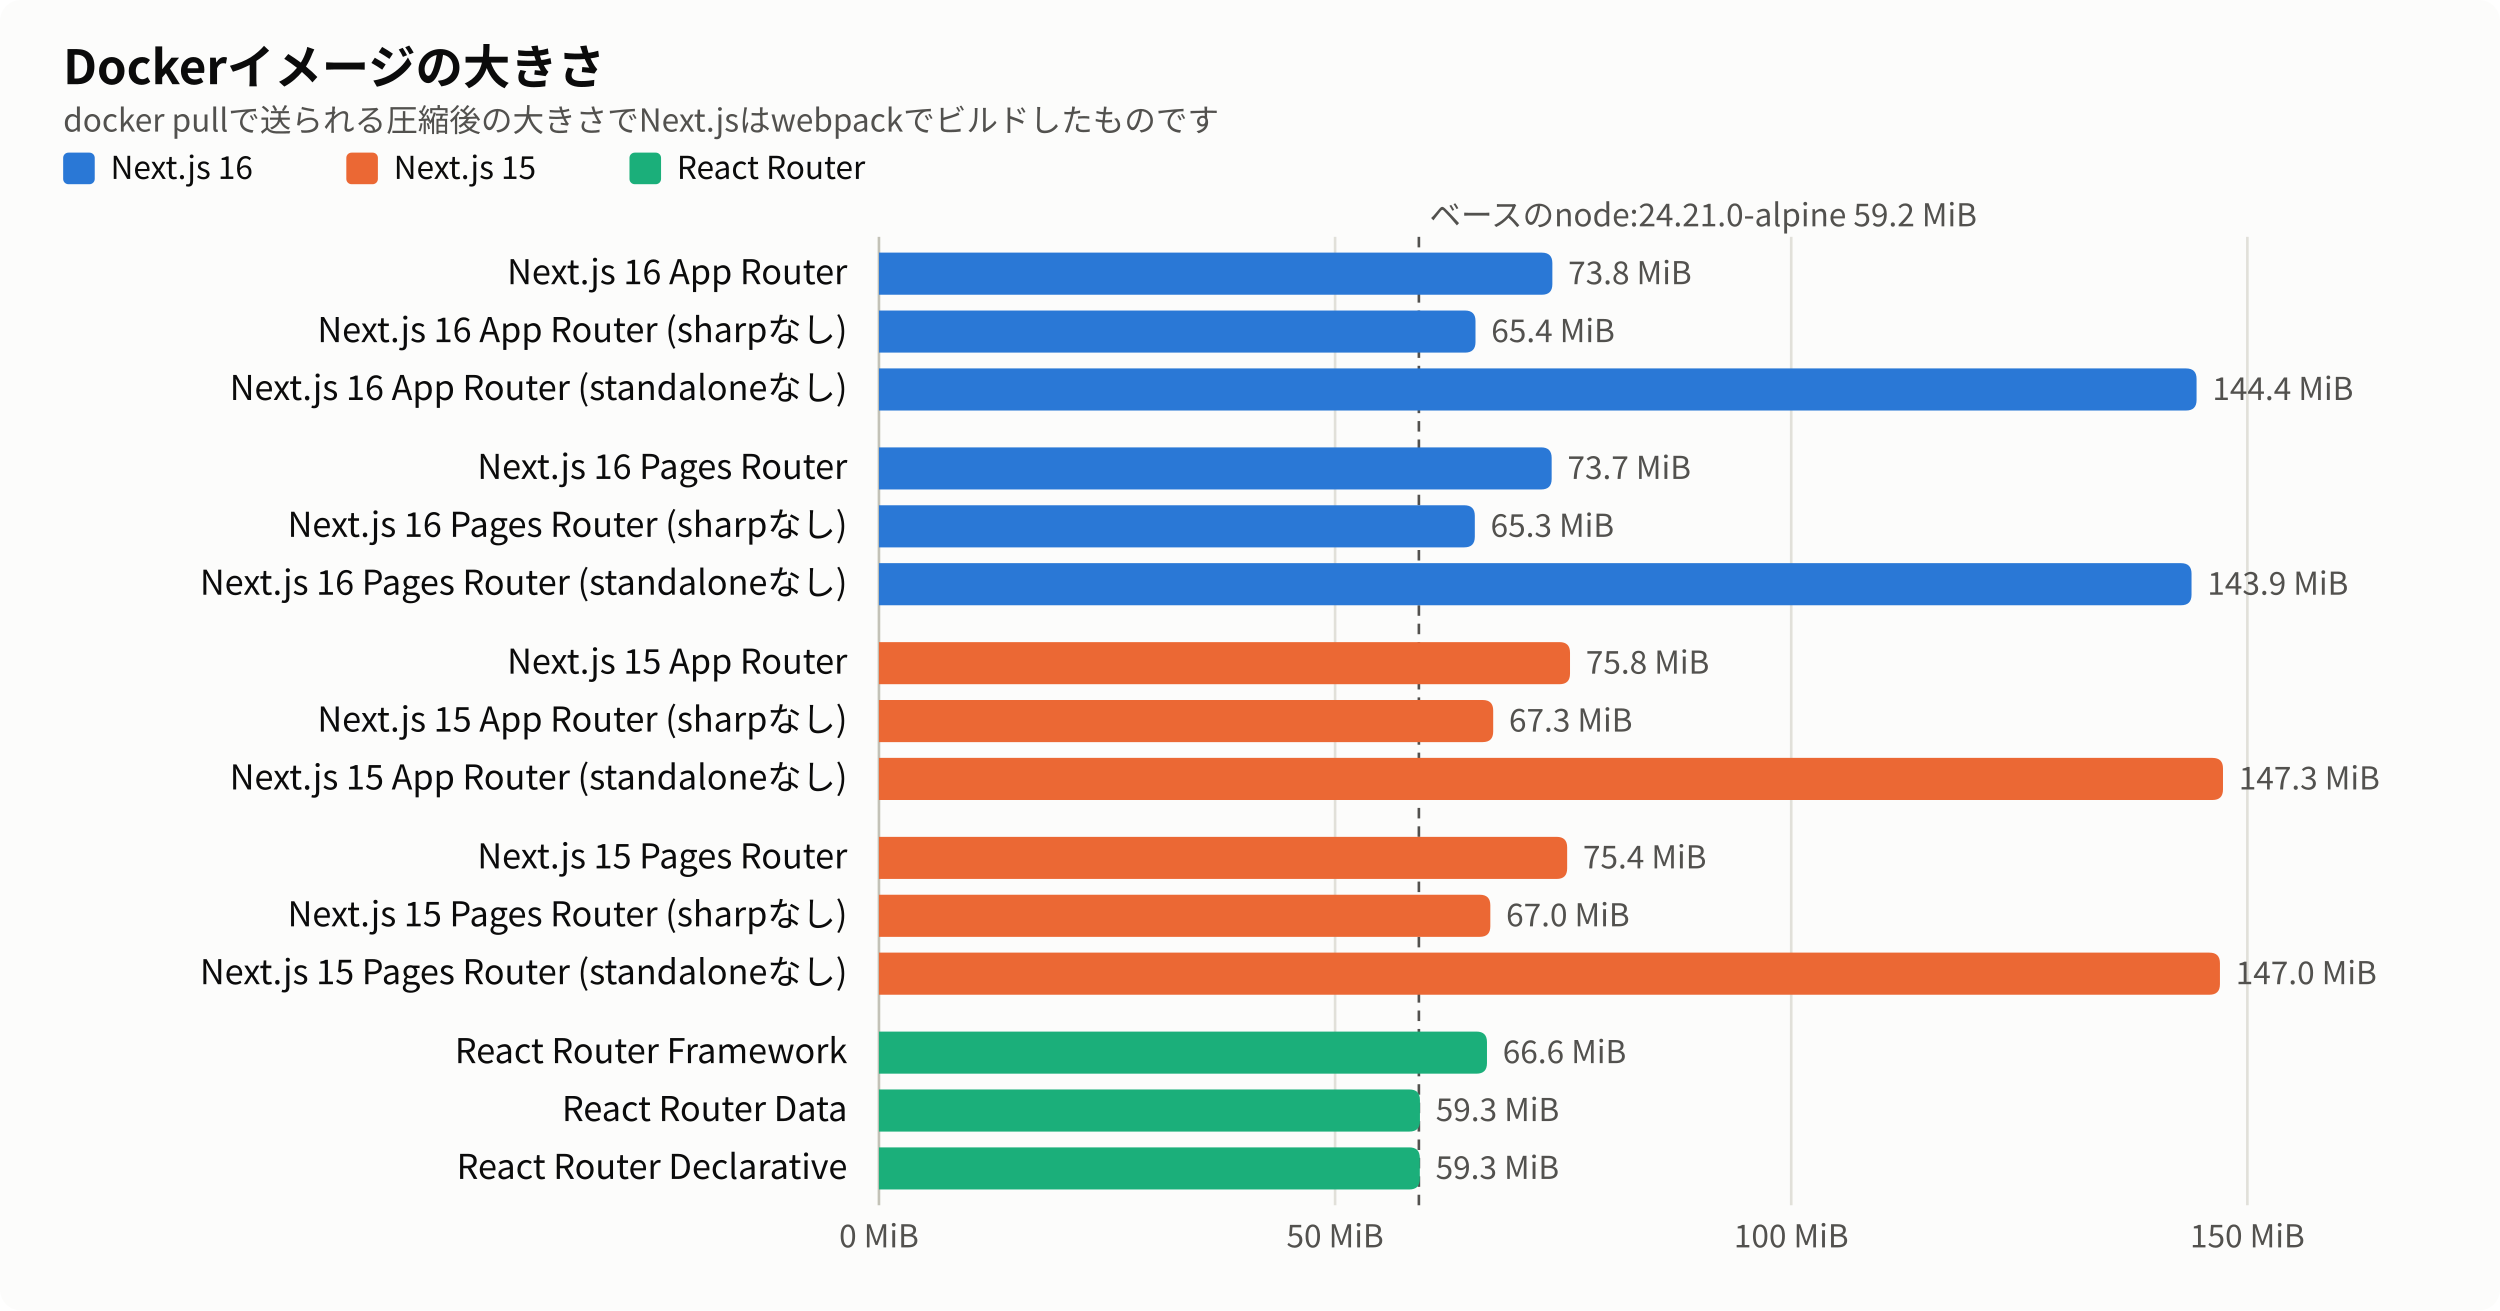
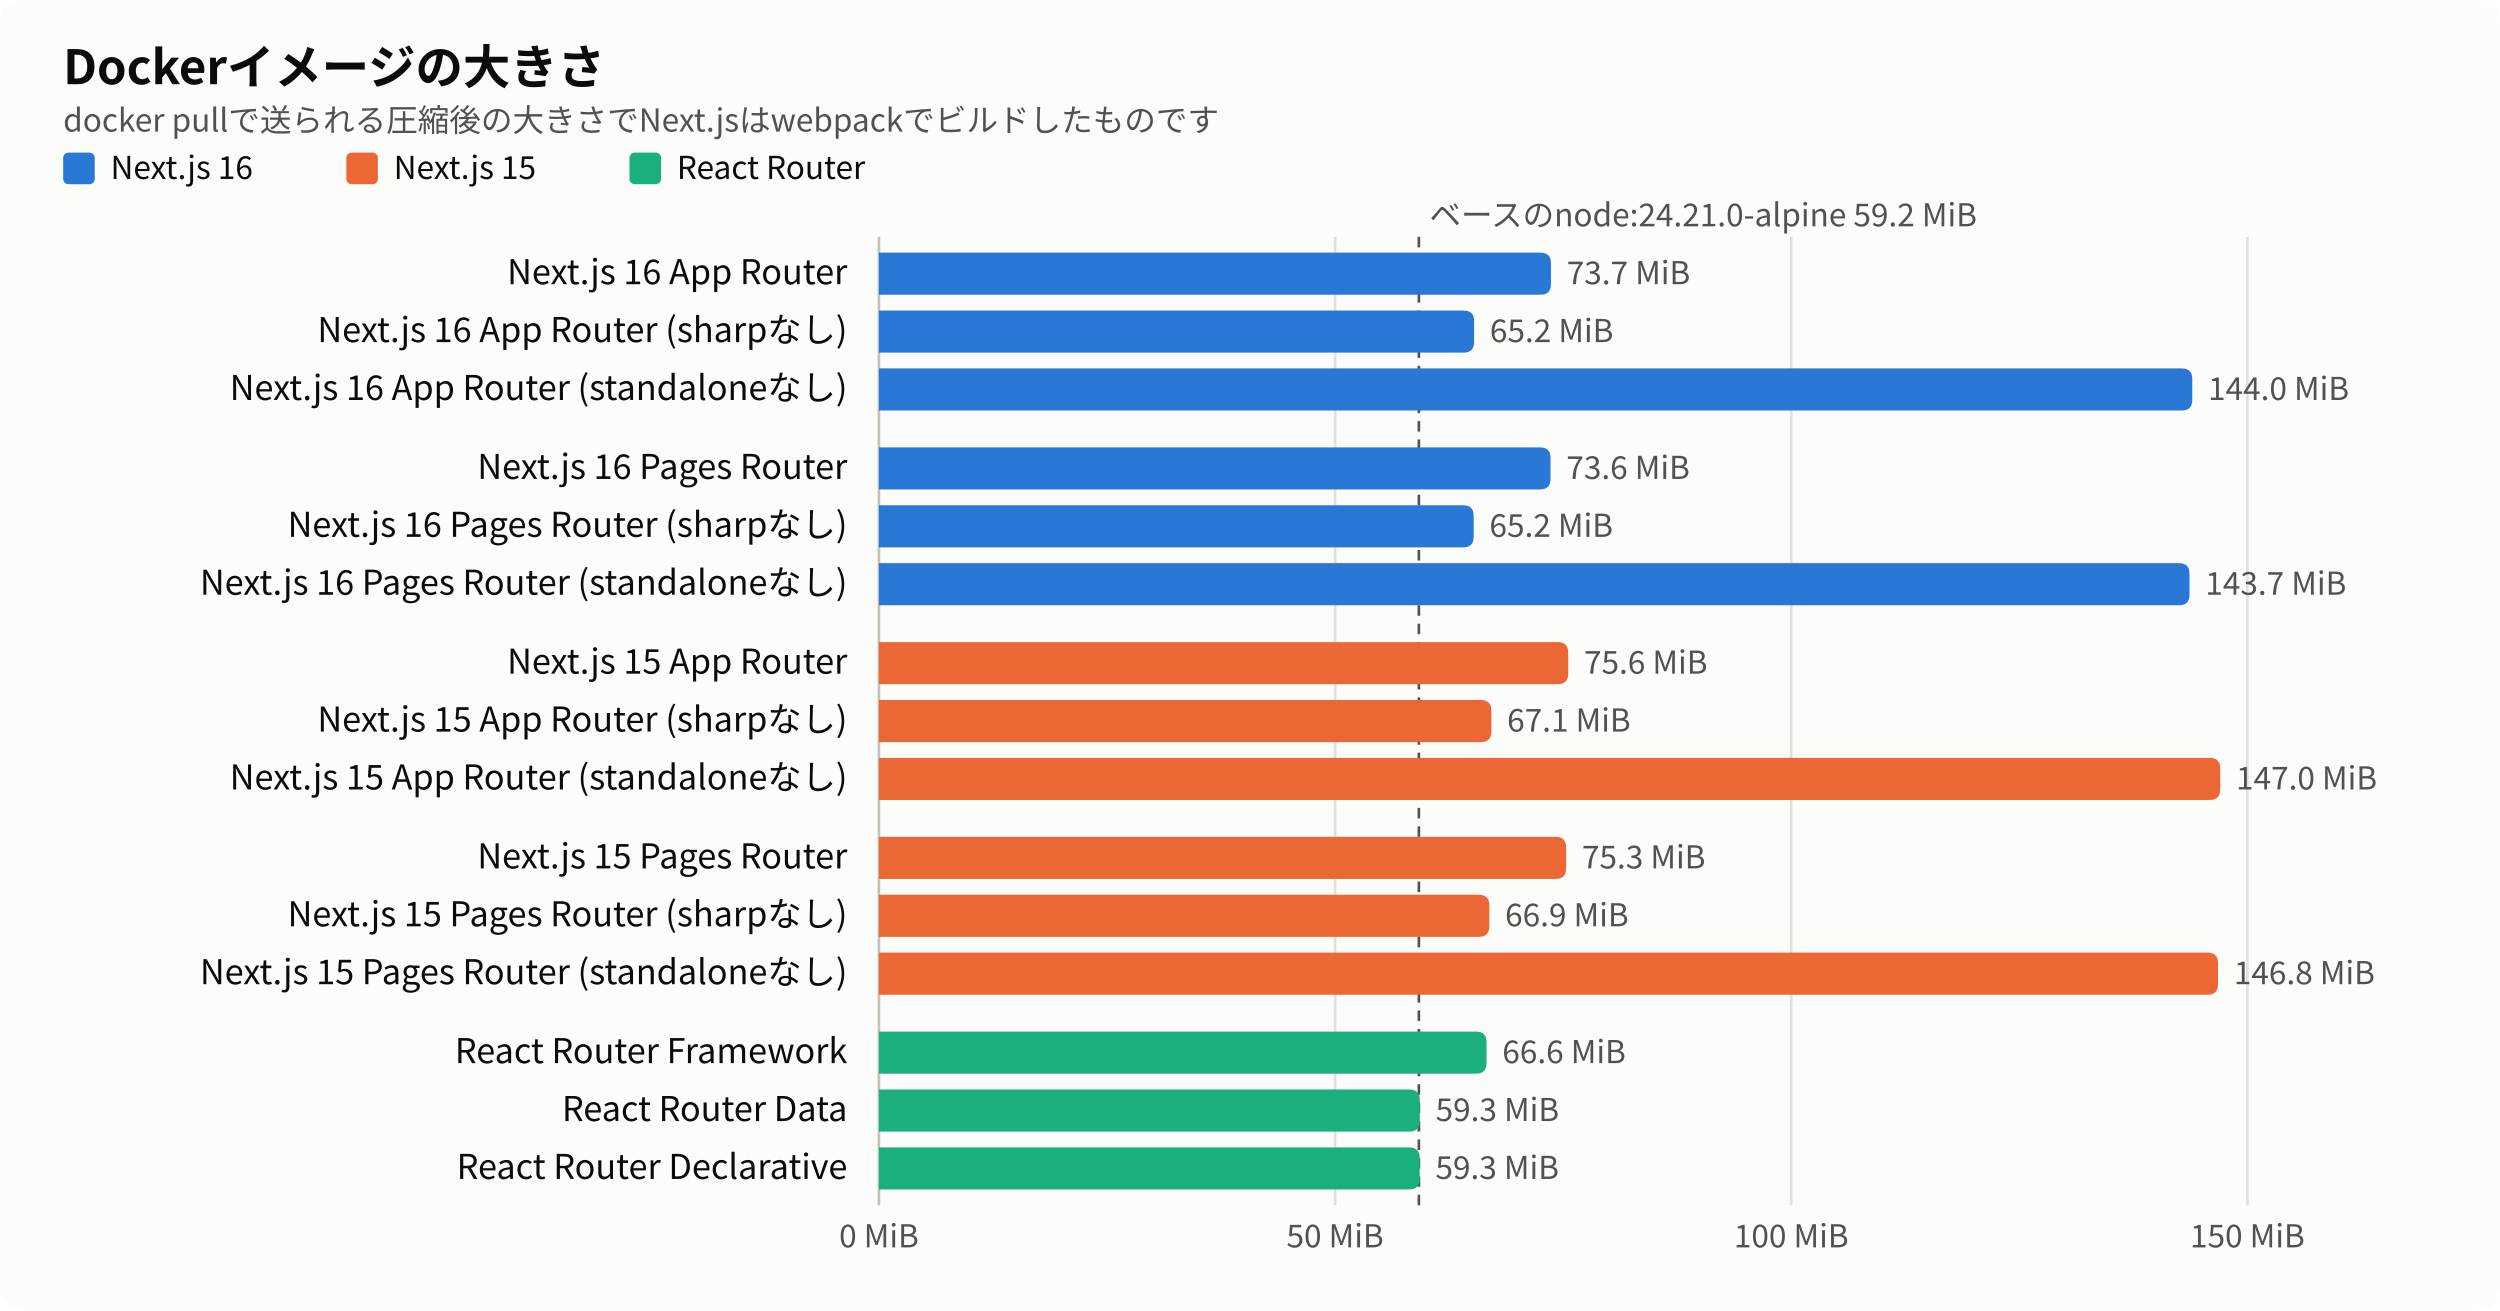
<svg xmlns="http://www.w3.org/2000/svg" width="950" height="498" viewBox="0 0 950 498" font-family="system-ui, -apple-system, &quot;Hiragino Sans&quot;, &quot;Noto Sans JP&quot;, &quot;Noto Sans CJK JP&quot;, &quot;Yu Gothic&quot;, sans-serif" role="img" aria-label="Dockerイメージの大きさ">
  <style>
  .surface { fill: #fcfcfb; }
  .title { fill: #0b0b0b; font-size: 18px; font-weight: 600; }
  .note, .tick, .reference-label { fill: #52514e; font-size: 12px; }
  .label { fill: #0b0b0b; font-size: 13px; }
  .value { fill: #52514e; font-size: 12px; }
  .legend { fill: #0b0b0b; font-size: 12px; }
  .grid { stroke: #e1e0d9; stroke-width: 1; }
  .baseline { stroke: #c3c2b7; stroke-width: 1; }
  .reference { stroke: #52514e; stroke-width: 1; stroke-dasharray: 4 3; }
  .next16 { fill: #2a78d6; }
  .next15 { fill: #eb6834; }
  .router { fill: #1baf7a; }
  @media (prefers-color-scheme: dark) {
    .surface { fill: #1a1a19; }
    .title, .label, .legend { fill: #f0efec; }
    .note, .tick, .value, .reference-label { fill: #c3c2b7; }
    .grid { stroke: #2c2c2a; }
    .baseline { stroke: #383835; }
    .reference { stroke: #c3c2b7; }
    .next16 { fill: #3987e5; }
    .next15 { fill: #d95926; }
    .router { fill: #199e70; }
  }
</style>
  <rect class="surface" width="100%" height="100%" rx="8" />
  <text class="title" x="24" y="32">Dockerイメージの大きさ</text>
  <text class="note" x="24" y="50">docker pullで送られる圧縮後の大きさでNext.jsはwebpackでビルドしたものです</text>
  <rect class="next16" x="24" y="58" width="12" height="12" rx="2" />
  <text class="legend" x="42" y="68">Next.js 16</text>
  <rect class="next15" x="131.6" y="58" width="12" height="12" rx="2" />
  <text class="legend" x="149.6" y="68">Next.js 15</text>
  <rect class="router" x="239.2" y="58" width="12" height="12" rx="2" />
  <text class="legend" x="257.2" y="68">React Router</text>
  <line class="baseline" x1="334" y1="90" x2="334" y2="458" />
  <text class="tick" x="334" y="474" text-anchor="middle">0 MiB</text>
  <line class="grid" x1="507.333" y1="90" x2="507.333" y2="458" />
  <text class="tick" x="507.333" y="474" text-anchor="middle">50 MiB</text>
  <line class="grid" x1="680.667" y1="90" x2="680.667" y2="458" />
  <text class="tick" x="680.667" y="474" text-anchor="middle">100 MiB</text>
  <line class="grid" x1="854" y1="90" x2="854" y2="458" />
  <text class="tick" x="854" y="474" text-anchor="middle">150 MiB</text>
  <line class="reference" x1="539.175" y1="90" x2="539.175" y2="458" />
  <text class="reference-label" x="543.175" y="86">ベースのnode:24.21.0-alpine 59.2 MiB</text>
  <g>
    <text class="label" x="322" y="108" text-anchor="end">Next.js 16 App Router</text>
-     <path class="next16" d="M334,96 H585.898 Q589.898,96 589.898,100 V108 Q589.898,112 585.898,112 H334 Z" />
-     <text class="value" x="595.898" y="108">73.8 MiB</text>
+     <path class="next16" d="M334,96 H585.361 Q589.361,96 589.361,100 V108 Q589.361,112 585.361,112 H334 Z" />
+     <text class="value" x="595.361" y="108">73.7 MiB</text>
  </g>
  <g>
    <text class="label" x="322" y="130" text-anchor="end">Next.js 16 App Router (sharpなし)</text>
-     <path class="next16" d="M334,118 H556.691 Q560.691,118 560.691,122 V130 Q560.691,134 556.691,134 H334 Z" />
-     <text class="value" x="566.691" y="130">65.4 MiB</text>
+     <path class="next16" d="M334,118 H556.165 Q560.165,118 560.165,122 V130 Q560.165,134 556.165,134 H334 Z" />
+     <text class="value" x="566.165" y="130">65.2 MiB</text>
  </g>
  <g>
    <text class="label" x="322" y="152" text-anchor="end">Next.js 16 App Router (standaloneなし)</text>
-     <path class="next16" d="M334,140 H830.698 Q834.698,140 834.698,144 V152 Q834.698,156 830.698,156 H334 Z" />
-     <text class="value" x="840.698" y="152">144.4 MiB</text>
+     <path class="next16" d="M334,140 H829.056 Q833.056,140 833.056,144 V152 Q833.056,156 829.056,156 H334 Z" />
+     <text class="value" x="839.056" y="152">144.0 MiB</text>
  </g>
  <g>
    <text class="label" x="322" y="182" text-anchor="end">Next.js 16 Pages Router</text>
-     <path class="next16" d="M334,170 H585.633 Q589.633,170 589.633,174 V182 Q589.633,186 585.633,186 H334 Z" />
-     <text class="value" x="595.633" y="182">73.7 MiB</text>
+     <path class="next16" d="M334,170 H585.202 Q589.202,170 589.202,174 V182 Q589.202,186 585.202,186 H334 Z" />
+     <text class="value" x="595.202" y="182">73.6 MiB</text>
  </g>
  <g>
    <text class="label" x="322" y="204" text-anchor="end">Next.js 16 Pages Router (sharpなし)</text>
-     <path class="next16" d="M334,192 H556.429 Q560.429,192 560.429,196 V204 Q560.429,208 556.429,208 H334 Z" />
-     <text class="value" x="566.429" y="204">65.3 MiB</text>
+     <path class="next16" d="M334,192 H555.998 Q559.998,192 559.998,196 V204 Q559.998,208 555.998,208 H334 Z" />
+     <text class="value" x="565.998" y="204">65.2 MiB</text>
  </g>
  <g>
    <text class="label" x="322" y="226" text-anchor="end">Next.js 16 Pages Router (standaloneなし)</text>
-     <path class="next16" d="M334,214 H828.785 Q832.785,214 832.785,218 V226 Q832.785,230 828.785,230 H334 Z" />
-     <text class="value" x="838.785" y="226">143.9 MiB</text>
+     <path class="next16" d="M334,214 H828.014 Q832.014,214 832.014,218 V226 Q832.014,230 828.014,230 H334 Z" />
+     <text class="value" x="838.014" y="226">143.7 MiB</text>
  </g>
  <g>
    <text class="label" x="322" y="256" text-anchor="end">Next.js 15 App Router</text>
-     <path class="next15" d="M334,244 H592.608 Q596.608,244 596.608,248 V256 Q596.608,260 592.608,260 H334 Z" />
-     <text class="value" x="602.608" y="256">75.8 MiB</text>
+     <path class="next15" d="M334,244 H591.915 Q595.915,244 595.915,248 V256 Q595.915,260 591.915,260 H334 Z" />
+     <text class="value" x="601.915" y="256">75.6 MiB</text>
  </g>
  <g>
    <text class="label" x="322" y="278" text-anchor="end">Next.js 15 App Router (sharpなし)</text>
-     <path class="next15" d="M334,266 H563.414 Q567.414,266 567.414,270 V278 Q567.414,282 563.414,282 H334 Z" />
-     <text class="value" x="573.414" y="278">67.3 MiB</text>
+     <path class="next15" d="M334,266 H562.719 Q566.719,266 566.719,270 V278 Q566.719,282 562.719,282 H334 Z" />
+     <text class="value" x="572.719" y="278">67.1 MiB</text>
  </g>
  <g>
    <text class="label" x="322" y="300" text-anchor="end">Next.js 15 App Router (standaloneなし)</text>
-     <path class="next15" d="M334,288 H840.739 Q844.739,288 844.739,292 V300 Q844.739,304 840.739,304 H334 Z" />
-     <text class="value" x="850.739" y="300">147.3 MiB</text>
+     <path class="next15" d="M334,288 H839.686 Q843.686,288 843.686,292 V300 Q843.686,304 839.686,304 H334 Z" />
+     <text class="value" x="849.686" y="300">147.0 MiB</text>
  </g>
  <g>
    <text class="label" x="322" y="330" text-anchor="end">Next.js 15 Pages Router</text>
-     <path class="next15" d="M334,318 H591.52 Q595.52,318 595.52,322 V330 Q595.52,334 591.52,334 H334 Z" />
-     <text class="value" x="601.52" y="330">75.4 MiB</text>
+     <path class="next15" d="M334,318 H591.132 Q595.132,318 595.132,322 V330 Q595.132,334 591.132,334 H334 Z" />
+     <text class="value" x="601.132" y="330">75.3 MiB</text>
  </g>
  <g>
    <text class="label" x="322" y="352" text-anchor="end">Next.js 15 Pages Router (sharpなし)</text>
-     <path class="next15" d="M334,340 H562.323 Q566.323,340 566.323,344 V352 Q566.323,356 562.323,356 H334 Z" />
-     <text class="value" x="572.323" y="352">67.0 MiB</text>
+     <path class="next15" d="M334,340 H561.948 Q565.948,340 565.948,344 V352 Q565.948,356 561.948,356 H334 Z" />
+     <text class="value" x="571.948" y="352">66.9 MiB</text>
  </g>
  <g>
    <text class="label" x="322" y="374" text-anchor="end">Next.js 15 Pages Router (standaloneなし)</text>
-     <path class="next15" d="M334,362 H839.577 Q843.577,362 843.577,366 V374 Q843.577,378 839.577,378 H334 Z" />
-     <text class="value" x="849.577" y="374">147.0 MiB</text>
+     <path class="next15" d="M334,362 H838.859 Q842.859,362 842.859,366 V374 Q842.859,378 838.859,378 H334 Z" />
+     <text class="value" x="848.859" y="374">146.8 MiB</text>
  </g>
  <g>
    <text class="label" x="322" y="404" text-anchor="end">React Router Framework</text>
-     <path class="router" d="M334,392 H561.053 Q565.053,392 565.053,396 V404 Q565.053,408 561.053,408 H334 Z" />
-     <text class="value" x="571.053" y="404">66.6 MiB</text>
+     <path class="router" d="M334,392 H560.884 Q564.884,392 564.884,396 V404 Q564.884,408 560.884,408 H334 Z" />
+     <text class="value" x="570.884" y="404">66.6 MiB</text>
  </g>
  <g>
    <text class="label" x="322" y="426" text-anchor="end">React Router Data</text>
-     <path class="router" d="M334,414 H535.581 Q539.581,414 539.581,418 V426 Q539.581,430 535.581,430 H334 Z" />
-     <text class="value" x="545.581" y="426">59.3 MiB</text>
+     <path class="router" d="M334,414 H535.52 Q539.52,414 539.52,418 V426 Q539.52,430 535.52,430 H334 Z" />
+     <text class="value" x="545.52" y="426">59.3 MiB</text>
  </g>
  <g>
    <text class="label" x="322" y="448" text-anchor="end">React Router Declarative</text>
-     <path class="router" d="M334,436 H535.528 Q539.528,436 539.528,440 V448 Q539.528,452 535.528,452 H334 Z" />
-     <text class="value" x="545.528" y="448">59.3 MiB</text>
+     <path class="router" d="M334,436 H535.466 Q539.466,436 539.466,440 V448 Q539.466,452 535.466,452 H334 Z" />
+     <text class="value" x="545.466" y="448">59.3 MiB</text>
  </g>
</svg>
